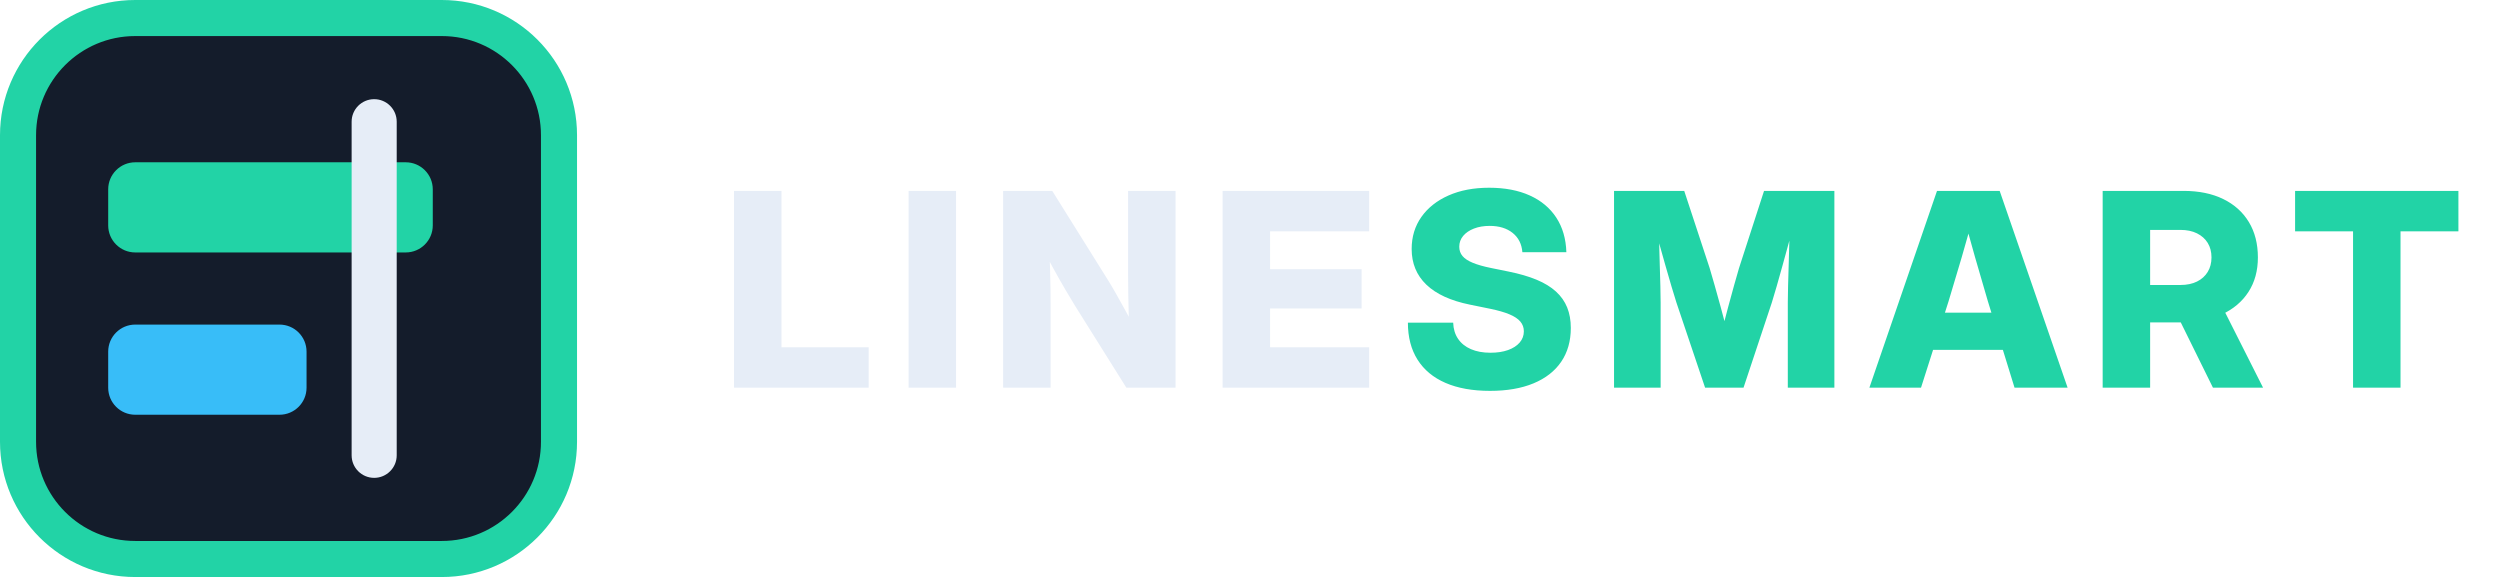
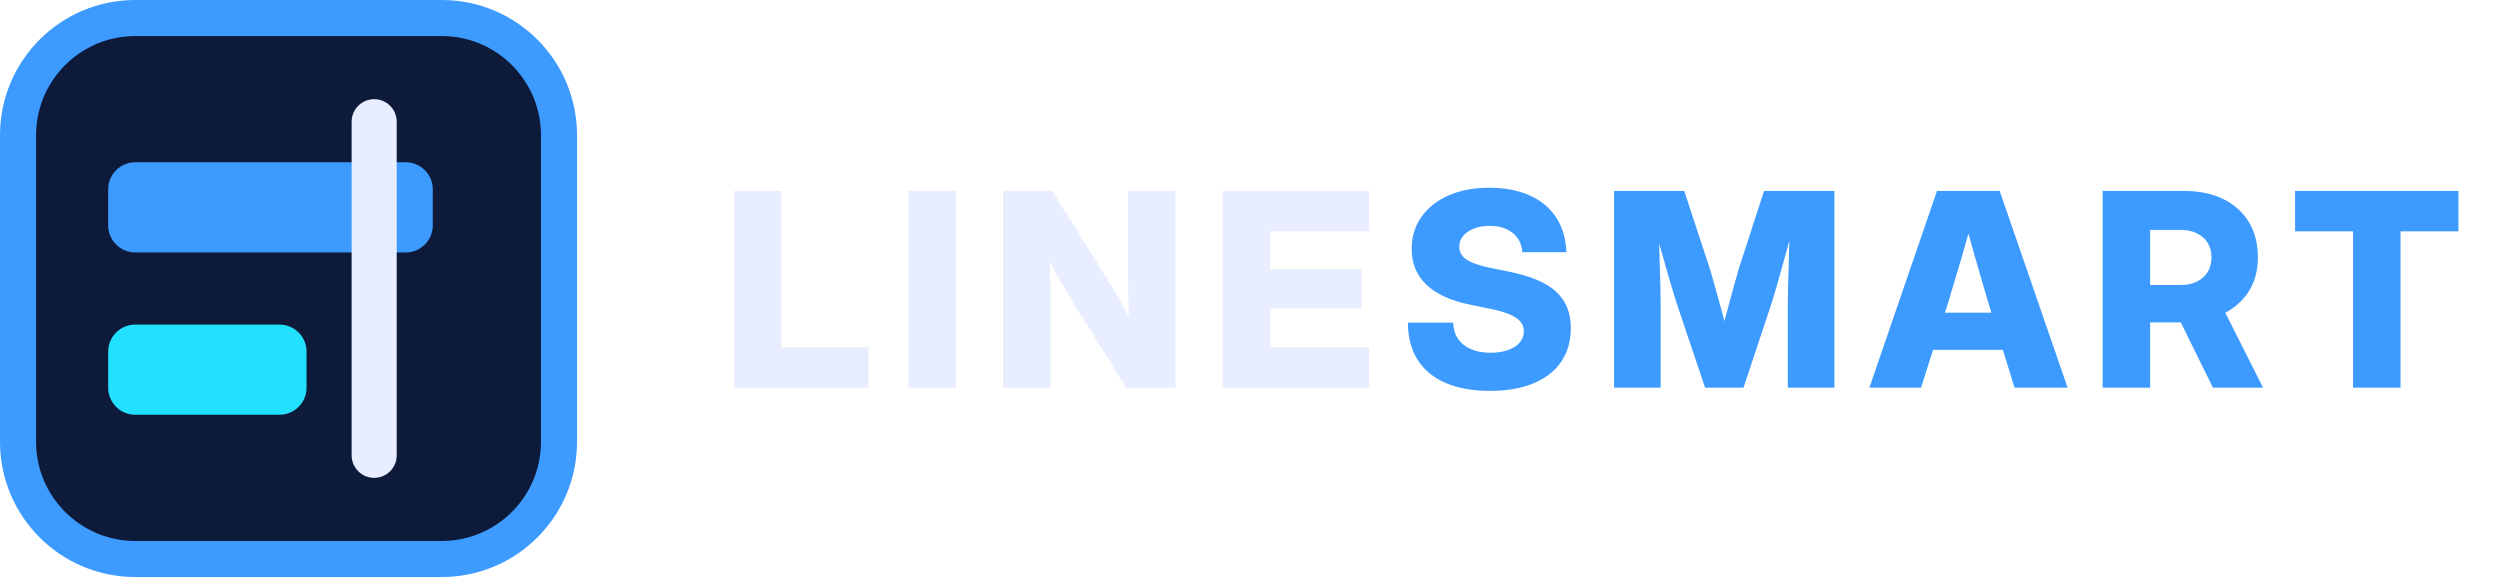
<svg xmlns="http://www.w3.org/2000/svg" viewBox="0 0 277.28 64" width="277.28" height="64">
  <g>
-     <rect x="2" y="2" width="60" height="60" rx="13" fill="#141c2b" stroke="#22d3a6" stroke-width="4" />
-     <rect x="12" y="18" width="36" height="10" rx="3" fill="#22d3a6" />
-     <rect x="12" y="36" width="22" height="10" rx="3" fill="#38bdf8" />
-     <rect x="39" y="11" width="5" height="42" rx="2.5" fill="#e6edf7" />
+     <rect x="2" y="2" width="60" height="60" rx="13" fill="#0e1a3a" stroke="#3d9bff" stroke-width="4" />
+     <rect x="12" y="18" width="36" height="10" rx="3" fill="#3d9bff" />
+     <rect x="12" y="36" width="22" height="10" rx="3" fill="#22e1ff" />
+     <rect x="39" y="11" width="5" height="42" rx="2.5" fill="#e8eeff" />
  </g>
-   <path d="M81.411 43.0V21.174H86.675V38.519H96.346V43.0Z M106.038 21.174V43.0H100.774V21.174Z M111.26 43.0V21.174H116.708L122.908 31.097Q123.245 31.629 123.759 32.537Q124.272 33.446 124.846 34.49Q125.42 35.534 125.922 36.473L125.306 37.891Q125.243 36.803 125.201 35.401Q125.159 33.999 125.139 32.699Q125.118 31.4 125.118 30.634V21.174H130.382V43.0H124.927L119.234 33.913Q118.822 33.245 118.195 32.179Q117.568 31.113 116.83 29.774Q116.092 28.436 115.317 26.997L116.304 26.561Q116.41 28.138 116.458 29.584Q116.506 31.03 116.515 32.151Q116.524 33.272 116.524 33.906V43.0Z M135.603 43.0V21.174H151.857V25.655H140.867V29.861H151.019V34.209H140.867V38.519H151.857V43.0Z" fill="#e6edf7" />
-   <path d="M165.254 43.352Q162.356 43.352 160.321 42.467Q158.286 41.583 157.22 39.889Q156.153 38.195 156.153 35.791H161.175Q161.209 36.831 161.716 37.579Q162.223 38.327 163.14 38.725Q164.056 39.123 165.31 39.123Q166.428 39.123 167.256 38.827Q168.085 38.531 168.549 37.995Q169.013 37.459 169.013 36.744Q169.013 36.125 168.622 35.663Q168.23 35.201 167.403 34.857Q166.575 34.513 165.26 34.243L163.025 33.787Q159.819 33.134 158.195 31.568Q156.57 30.002 156.57 27.619Q156.57 25.585 157.651 24.058Q158.731 22.531 160.664 21.677Q162.597 20.822 165.157 20.822Q167.773 20.822 169.667 21.678Q171.562 22.533 172.61 24.135Q173.659 25.736 173.729 27.975H168.85Q168.744 26.615 167.77 25.834Q166.795 25.054 165.225 25.054Q164.242 25.054 163.479 25.35Q162.716 25.646 162.283 26.164Q161.85 26.682 161.85 27.365Q161.85 27.97 162.211 28.399Q162.573 28.829 163.354 29.15Q164.135 29.472 165.372 29.723L167.302 30.116Q169.111 30.478 170.422 31.023Q171.733 31.569 172.574 32.335Q173.415 33.101 173.819 34.103Q174.222 35.106 174.222 36.371Q174.222 38.561 173.155 40.125Q172.088 41.688 170.08 42.52Q168.072 43.352 165.254 43.352Z M179.016 43.0V21.174H186.802L189.623 29.744Q189.858 30.524 190.177 31.652Q190.497 32.781 190.836 34.018Q191.176 35.254 191.464 36.377Q191.752 37.5 191.932 38.27H190.596Q190.776 37.5 191.062 36.377Q191.349 35.254 191.683 34.018Q192.017 32.781 192.33 31.652Q192.644 30.524 192.876 29.744L195.653 21.174H203.454V43.0H198.289V33.55Q198.289 32.814 198.319 31.718Q198.348 30.623 198.387 29.351Q198.426 28.078 198.459 26.774Q198.492 25.47 198.495 24.316H199.106Q198.785 25.519 198.422 26.837Q198.059 28.154 197.711 29.421Q197.363 30.688 197.054 31.757Q196.746 32.826 196.519 33.55L193.377 43.0H189.116L185.933 33.55Q185.705 32.826 185.384 31.757Q185.063 30.688 184.708 29.421Q184.352 28.154 183.98 26.837Q183.608 25.519 183.269 24.316H183.978Q183.985 25.47 184.017 26.774Q184.048 28.078 184.087 29.351Q184.125 30.623 184.155 31.718Q184.184 32.814 184.184 33.55V43.0Z M207.337 43.0 214.837 21.174H221.788L229.323 43.0H223.437L220.478 33.408Q219.768 31.002 219.065 28.557Q218.362 26.112 217.62 23.253H219.049Q218.285 26.112 217.571 28.557Q216.857 31.002 216.121 33.408L213.063 43.0ZM212.488 38.803V34.678H224.183V38.803Z M233.211 43.0V21.174H242.202Q244.732 21.174 246.579 22.074Q248.425 22.974 249.426 24.628Q250.427 26.282 250.427 28.552Q250.427 30.766 249.378 32.383Q248.33 33.999 246.421 34.877Q244.513 35.755 241.908 35.755H236.413V31.608H241.843Q242.906 31.608 243.675 31.227Q244.443 30.846 244.862 30.158Q245.281 29.47 245.281 28.552Q245.281 27.62 244.861 26.94Q244.44 26.261 243.671 25.88Q242.903 25.499 241.836 25.499H238.475V43.0ZM245.444 43.0 240.571 33.119H246.02L251.002 43.0Z M254.553 25.655V21.174H272.667V25.655H266.246V43.0H260.981V25.655Z" fill="#22d3a6" />
+   <path d="M81.411 43.0V21.174H86.675V38.519H96.346V43.0Z M106.038 21.174V43.0H100.774V21.174Z M111.26 43.0V21.174H116.708L122.908 31.097Q123.245 31.629 123.759 32.537Q124.272 33.446 124.846 34.49Q125.42 35.534 125.922 36.473L125.306 37.891Q125.243 36.803 125.201 35.401Q125.159 33.999 125.139 32.699Q125.118 31.4 125.118 30.634V21.174H130.382V43.0H124.927L119.234 33.913Q118.822 33.245 118.195 32.179Q117.568 31.113 116.83 29.774Q116.092 28.436 115.317 26.997L116.304 26.561Q116.41 28.138 116.458 29.584Q116.506 31.03 116.515 32.151Q116.524 33.272 116.524 33.906V43.0Z M135.603 43.0V21.174H151.857V25.655H140.867V29.861H151.019V34.209H140.867V38.519H151.857V43.0Z" fill="#e8eeff" />
+   <path d="M165.254 43.352Q162.356 43.352 160.321 42.467Q158.286 41.583 157.22 39.889Q156.153 38.195 156.153 35.791H161.175Q161.209 36.831 161.716 37.579Q162.223 38.327 163.14 38.725Q164.056 39.123 165.31 39.123Q166.428 39.123 167.256 38.827Q168.085 38.531 168.549 37.995Q169.013 37.459 169.013 36.744Q169.013 36.125 168.622 35.663Q168.23 35.201 167.403 34.857Q166.575 34.513 165.26 34.243L163.025 33.787Q159.819 33.134 158.195 31.568Q156.57 30.002 156.57 27.619Q156.57 25.585 157.651 24.058Q158.731 22.531 160.664 21.677Q162.597 20.822 165.157 20.822Q167.773 20.822 169.667 21.678Q171.562 22.533 172.61 24.135Q173.659 25.736 173.729 27.975H168.85Q168.744 26.615 167.77 25.834Q166.795 25.054 165.225 25.054Q164.242 25.054 163.479 25.35Q162.716 25.646 162.283 26.164Q161.85 26.682 161.85 27.365Q161.85 27.97 162.211 28.399Q162.573 28.829 163.354 29.15Q164.135 29.472 165.372 29.723L167.302 30.116Q169.111 30.478 170.422 31.023Q171.733 31.569 172.574 32.335Q173.415 33.101 173.819 34.103Q174.222 35.106 174.222 36.371Q174.222 38.561 173.155 40.125Q172.088 41.688 170.08 42.52Q168.072 43.352 165.254 43.352Z M179.016 43.0V21.174H186.802L189.623 29.744Q189.858 30.524 190.177 31.652Q190.497 32.781 190.836 34.018Q191.176 35.254 191.464 36.377Q191.752 37.5 191.932 38.27H190.596Q190.776 37.5 191.062 36.377Q191.349 35.254 191.683 34.018Q192.017 32.781 192.33 31.652Q192.644 30.524 192.876 29.744L195.653 21.174H203.454V43.0H198.289V33.55Q198.289 32.814 198.319 31.718Q198.348 30.623 198.387 29.351Q198.426 28.078 198.459 26.774Q198.492 25.47 198.495 24.316H199.106Q198.785 25.519 198.422 26.837Q198.059 28.154 197.711 29.421Q197.363 30.688 197.054 31.757Q196.746 32.826 196.519 33.55L193.377 43.0H189.116L185.933 33.55Q185.705 32.826 185.384 31.757Q185.063 30.688 184.708 29.421Q184.352 28.154 183.98 26.837Q183.608 25.519 183.269 24.316H183.978Q183.985 25.47 184.017 26.774Q184.048 28.078 184.087 29.351Q184.125 30.623 184.155 31.718Q184.184 32.814 184.184 33.55V43.0Z M207.337 43.0 214.837 21.174H221.788L229.323 43.0H223.437L220.478 33.408Q219.768 31.002 219.065 28.557Q218.362 26.112 217.62 23.253H219.049Q218.285 26.112 217.571 28.557Q216.857 31.002 216.121 33.408L213.063 43.0ZM212.488 38.803V34.678H224.183V38.803Z M233.211 43.0V21.174H242.202Q244.732 21.174 246.579 22.074Q248.425 22.974 249.426 24.628Q250.427 26.282 250.427 28.552Q250.427 30.766 249.378 32.383Q248.33 33.999 246.421 34.877Q244.513 35.755 241.908 35.755H236.413V31.608H241.843Q242.906 31.608 243.675 31.227Q244.443 30.846 244.862 30.158Q245.281 29.47 245.281 28.552Q245.281 27.62 244.861 26.94Q244.44 26.261 243.671 25.88Q242.903 25.499 241.836 25.499H238.475V43.0ZM245.444 43.0 240.571 33.119H246.02L251.002 43.0Z M254.553 25.655V21.174H272.667V25.655H266.246V43.0H260.981V25.655Z" fill="#3d9bff" />
</svg>
